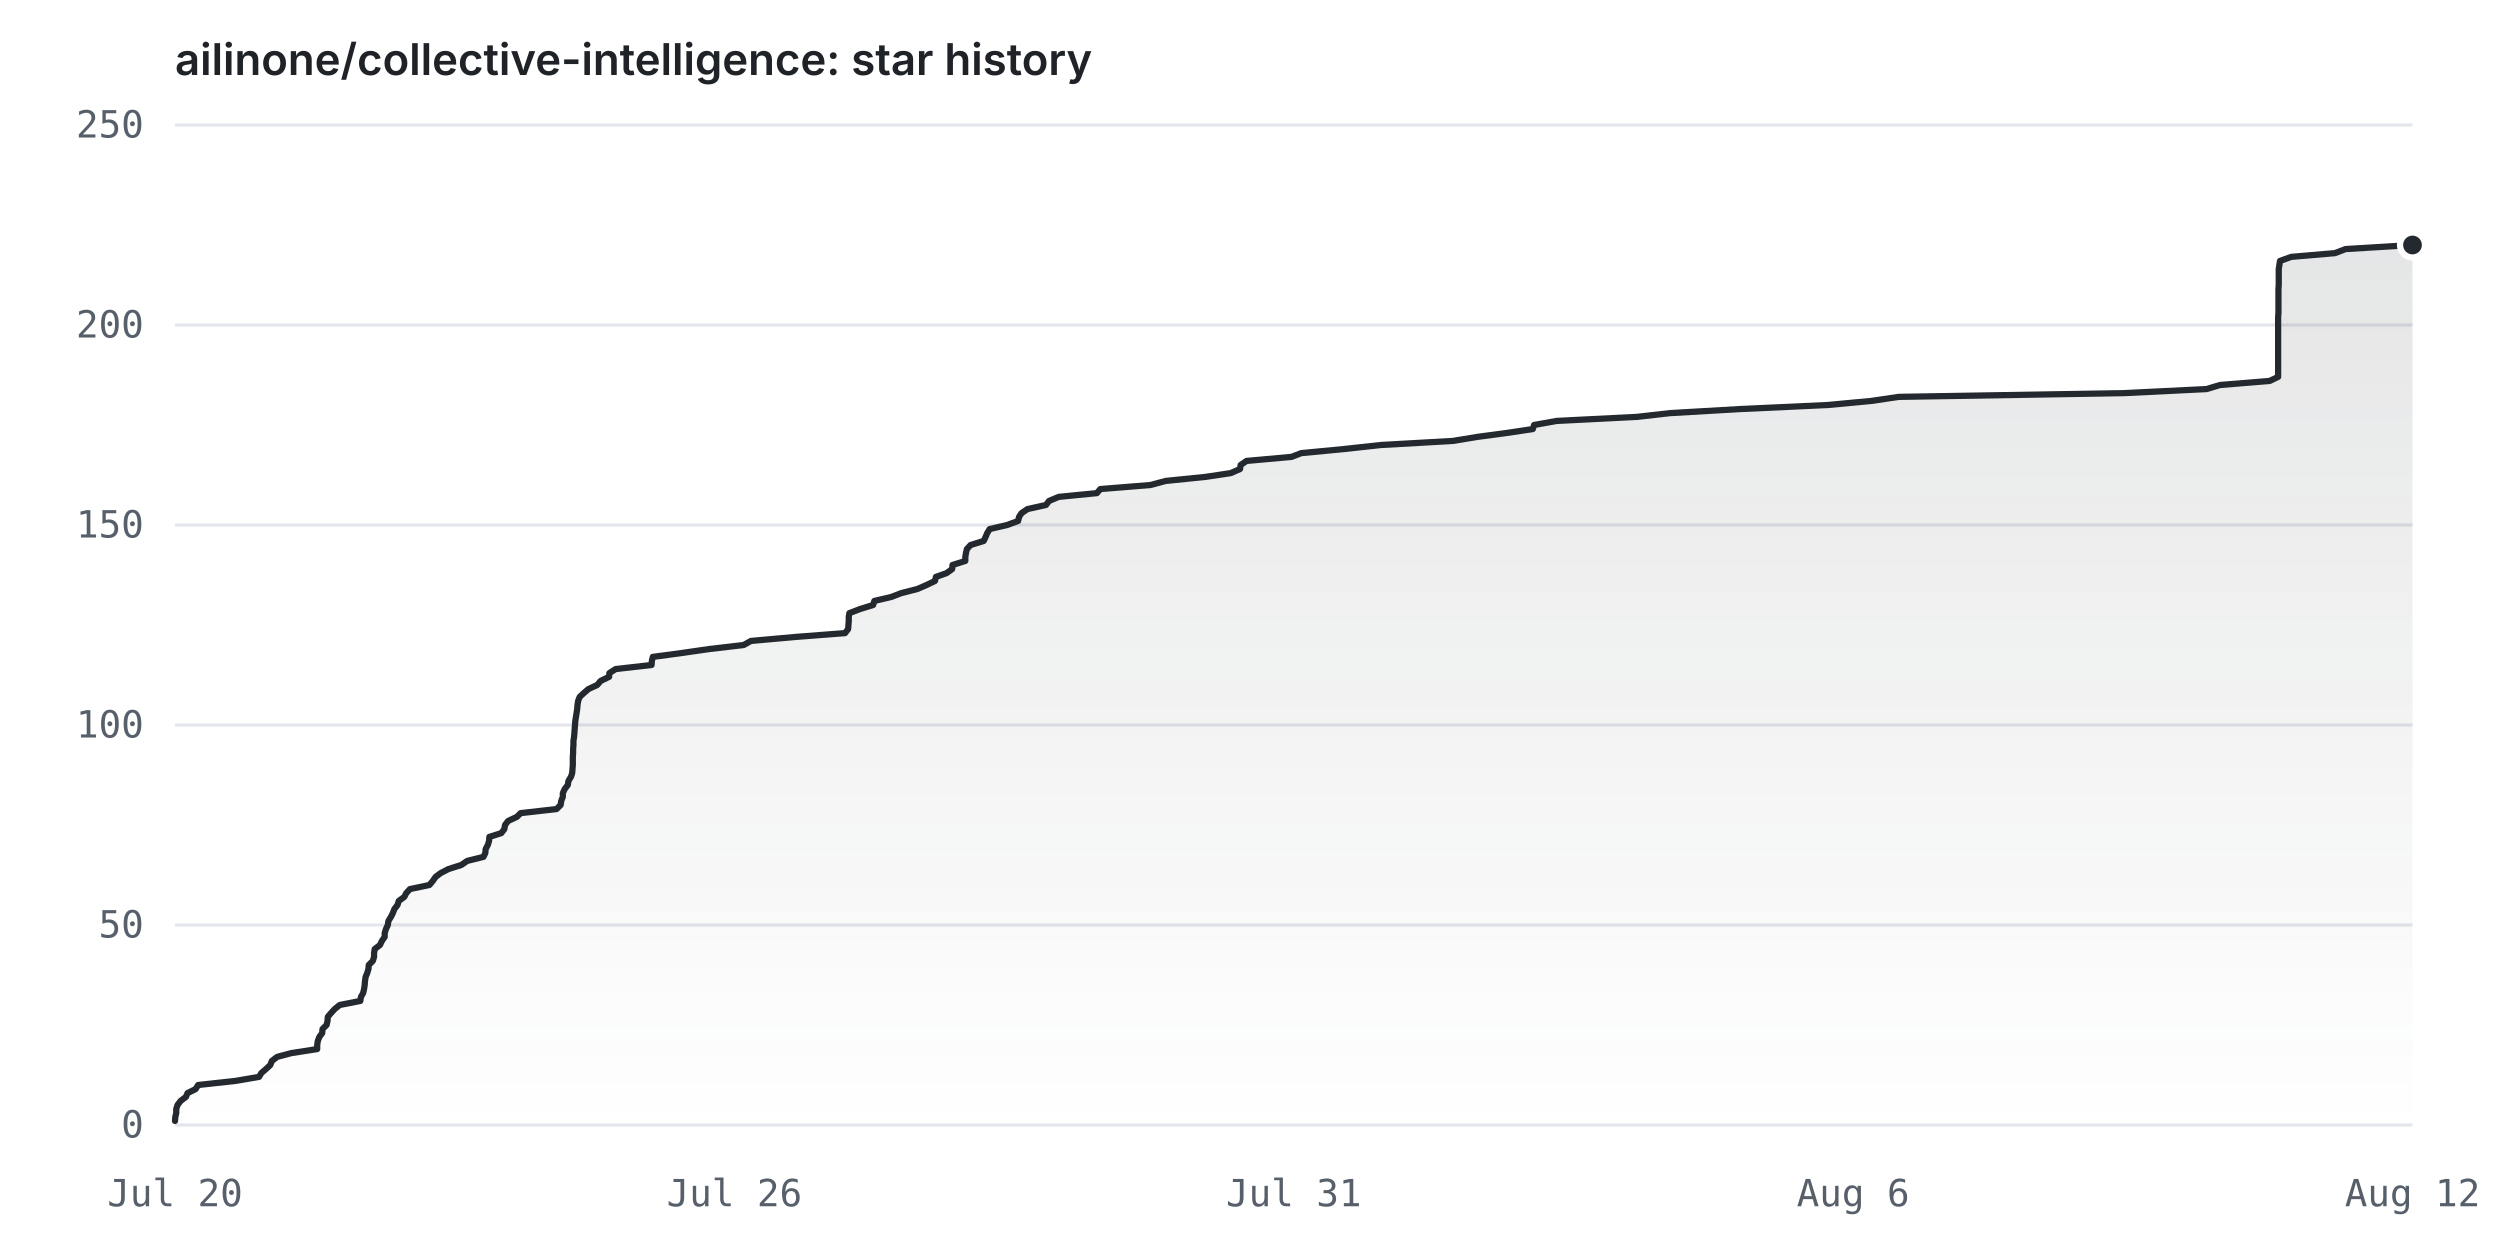
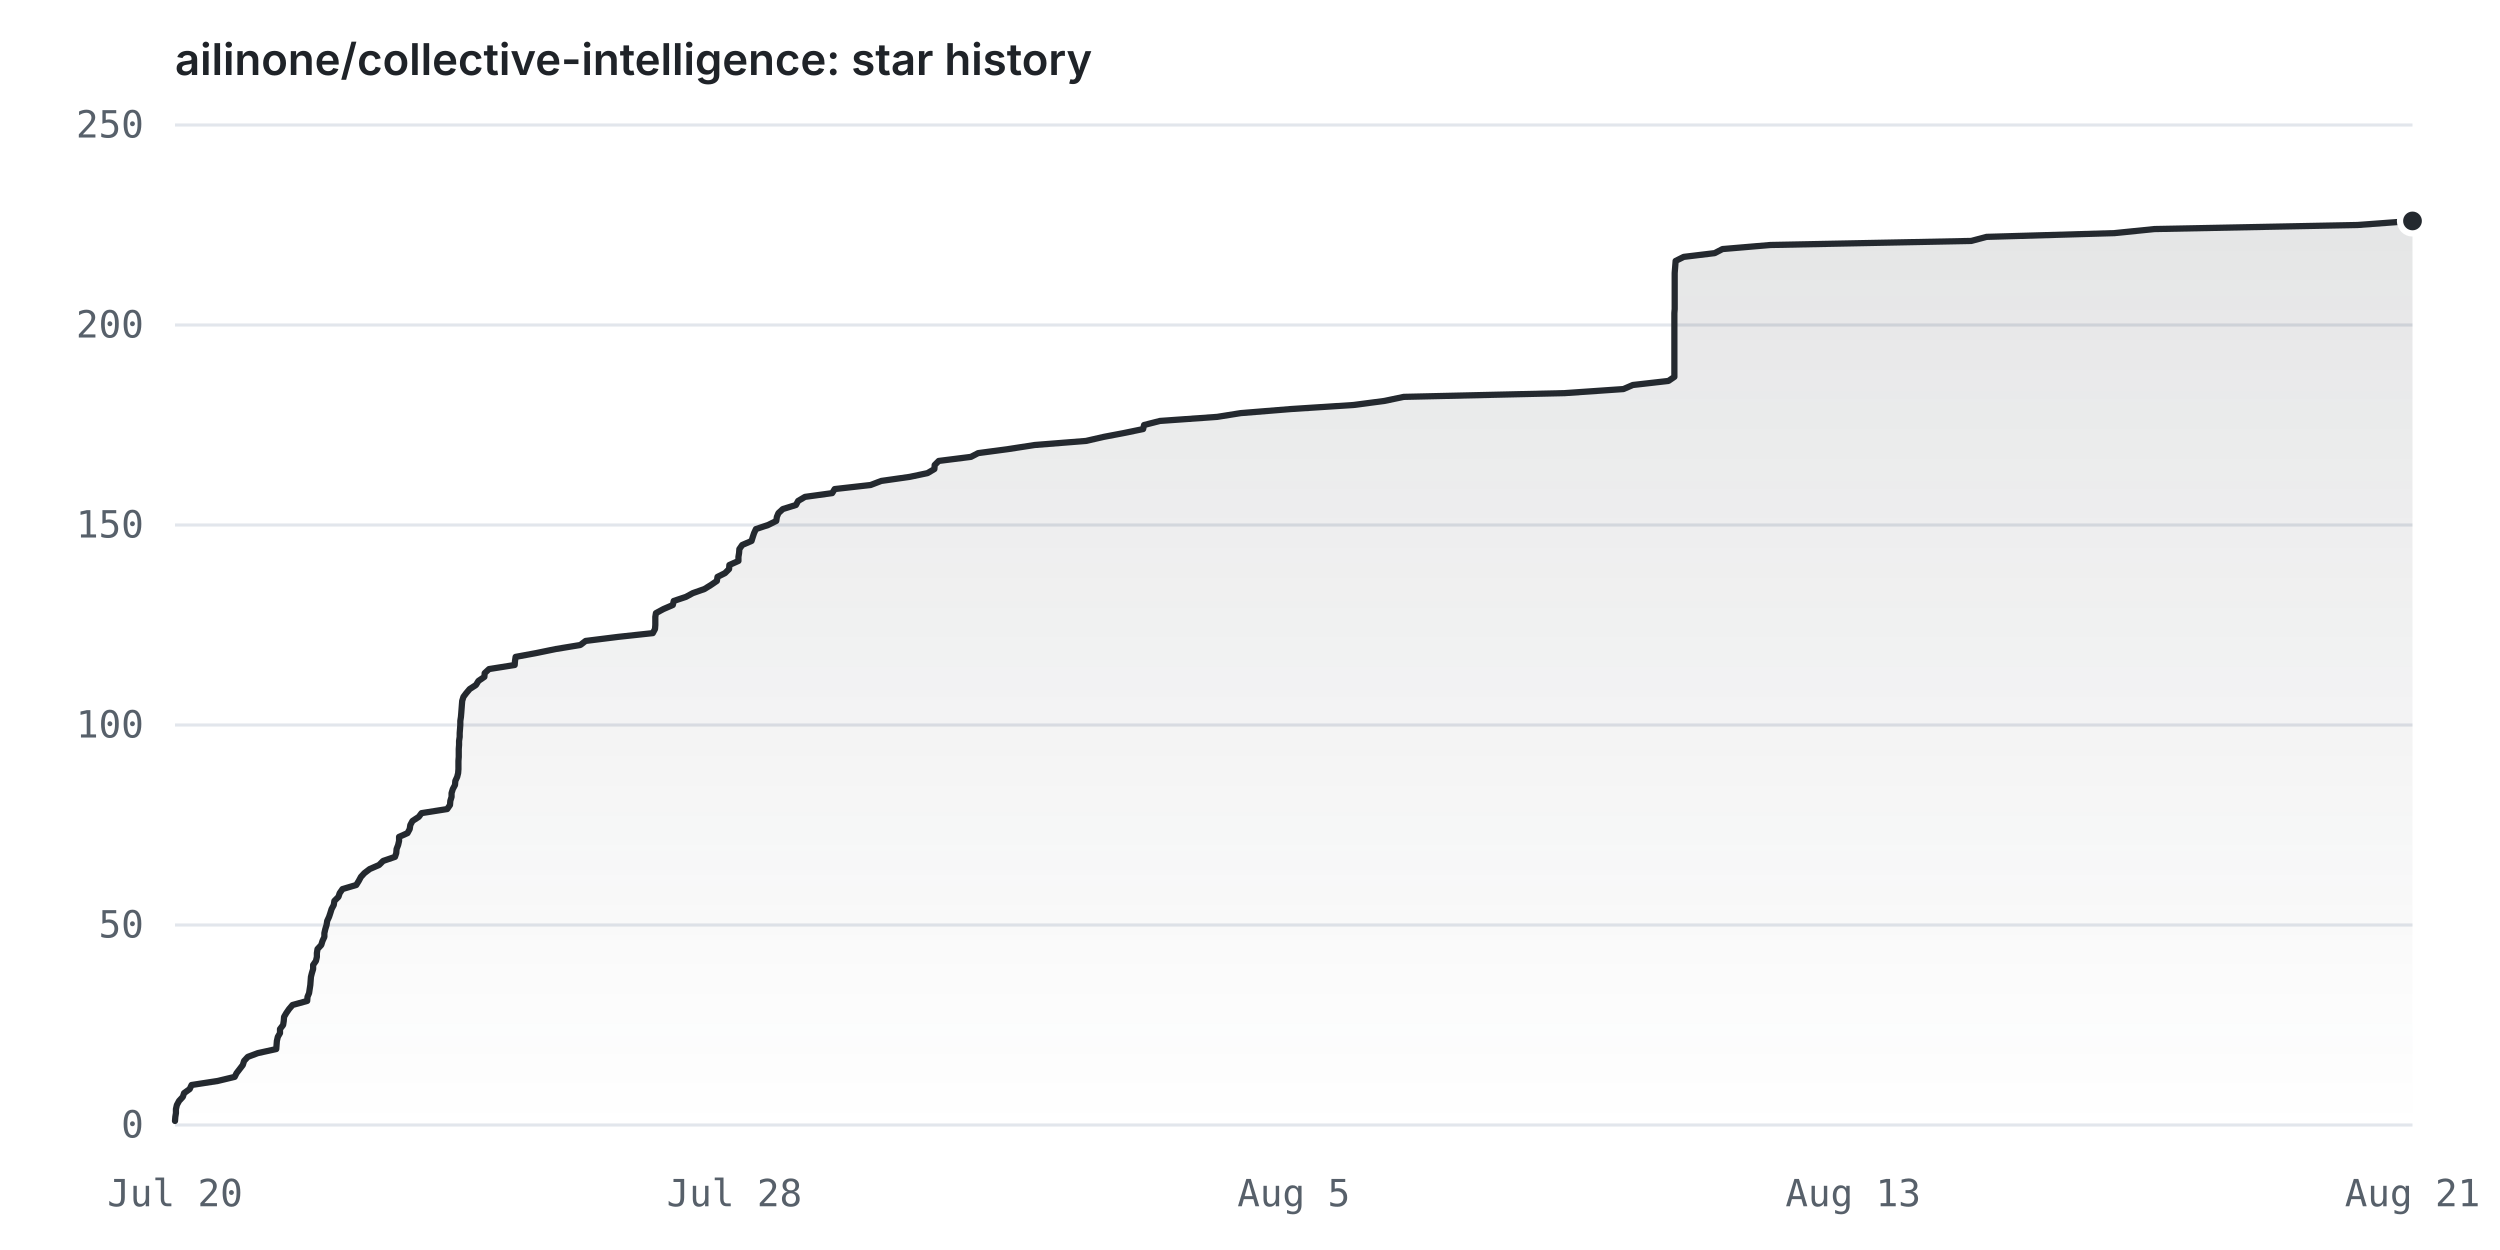
<svg xmlns="http://www.w3.org/2000/svg" viewBox="0 0 800 400" width="800" height="400" role="img" aria-label="Cumulative GitHub stars over time for ailinone/collective-intelligence">
  <rect x="0" y="0" width="800" height="400" fill="#ffffff" />
  <text x="56" y="24" font-size="14" font-weight="600" fill="#1f2328" font-family="-apple-system, Segoe UI, sans-serif">ailinone/collective-intelligence: star history</text>
  <g>
    <line x1="56" y1="360.0" x2="772" y2="360.0" stroke="#e2e6ec" stroke-width="1" />
    <line x1="56" y1="296.0" x2="772" y2="296.0" stroke="#e2e6ec" stroke-width="1" />
    <line x1="56" y1="232.0" x2="772" y2="232.0" stroke="#e2e6ec" stroke-width="1" />
    <line x1="56" y1="168.0" x2="772" y2="168.0" stroke="#e2e6ec" stroke-width="1" />
    <line x1="56" y1="104.0" x2="772" y2="104.0" stroke="#e2e6ec" stroke-width="1" />
    <line x1="56" y1="40.0" x2="772" y2="40.0" stroke="#e2e6ec" stroke-width="1" />
    <text x="46" y="364.0" text-anchor="end" font-size="12" fill="#57606a" font-family="ui-monospace, Consolas, monospace">0</text>
    <text x="46" y="300.0" text-anchor="end" font-size="12" fill="#57606a" font-family="ui-monospace, Consolas, monospace">50</text>
    <text x="46" y="236.0" text-anchor="end" font-size="12" fill="#57606a" font-family="ui-monospace, Consolas, monospace">100</text>
    <text x="46" y="172.0" text-anchor="end" font-size="12" fill="#57606a" font-family="ui-monospace, Consolas, monospace">150</text>
    <text x="46" y="108.0" text-anchor="end" font-size="12" fill="#57606a" font-family="ui-monospace, Consolas, monospace">200</text>
    <text x="46" y="44.0" text-anchor="end" font-size="12" fill="#57606a" font-family="ui-monospace, Consolas, monospace">250</text>
    <text x="56.0" y="386" text-anchor="middle" font-size="12" fill="#57606a" font-family="ui-monospace, Consolas, monospace">Jul 20</text>
-     <text x="235.0" y="386" text-anchor="middle" font-size="12" fill="#57606a" font-family="ui-monospace, Consolas, monospace">Jul 26</text>
-     <text x="414.0" y="386" text-anchor="middle" font-size="12" fill="#57606a" font-family="ui-monospace, Consolas, monospace">Jul 31</text>
-     <text x="593.0" y="386" text-anchor="middle" font-size="12" fill="#57606a" font-family="ui-monospace, Consolas, monospace">Aug 6</text>
-     <text x="772.0" y="386" text-anchor="middle" font-size="12" fill="#57606a" font-family="ui-monospace, Consolas, monospace">Aug 12</text>
+     <text x="235.0" y="386" text-anchor="middle" font-size="12" fill="#57606a" font-family="ui-monospace, Consolas, monospace">Jul 28</text>
+     <text x="414.0" y="386" text-anchor="middle" font-size="12" fill="#57606a" font-family="ui-monospace, Consolas, monospace">Aug 5</text>
+     <text x="593.0" y="386" text-anchor="middle" font-size="12" fill="#57606a" font-family="ui-monospace, Consolas, monospace">Aug 13</text>
+     <text x="772.0" y="386" text-anchor="middle" font-size="12" fill="#57606a" font-family="ui-monospace, Consolas, monospace">Aug 21</text>
  </g>
-   <path d="M56.0,358.7 L56.1,357.4 L56.4,356.2 L56.4,354.9 L56.8,353.6 L57.8,352.3 L59.5,351.0 L60.0,349.8 L62.6,348.5 L63.4,347.2 L75.3,345.9 L82.9,344.6 L83.6,343.4 L85.1,342.1 L86.5,340.8 L87.0,339.5 L88.7,338.2 L93.2,337.0 L101.5,335.7 L101.5,334.4 L101.7,333.1 L102.2,331.8 L103.1,330.6 L103.2,329.3 L104.5,328.0 L104.8,326.7 L104.9,325.4 L105.9,324.2 L107.1,322.9 L108.7,321.6 L115.3,320.3 L115.5,319.0 L116.2,317.8 L116.5,316.5 L116.7,315.2 L116.8,313.9 L117.0,312.6 L117.5,311.4 L117.9,310.1 L118.0,308.8 L119.3,307.5 L119.7,306.2 L119.7,305.0 L119.9,303.7 L121.6,302.4 L122.2,301.1 L123.1,299.8 L123.1,298.6 L123.5,297.3 L124.1,296.0 L124.3,294.7 L125.1,293.4 L125.7,292.2 L126.2,290.9 L127.2,289.6 L127.6,288.3 L129.4,287.0 L130.0,285.8 L131.2,284.5 L137.4,283.2 L138.5,281.9 L139.4,280.6 L141.0,279.4 L143.5,278.1 L147.6,276.8 L149.5,275.5 L154.7,274.2 L155.3,273.0 L155.4,271.7 L156.1,270.4 L156.5,269.1 L156.6,267.8 L160.4,266.6 L161.4,265.3 L161.6,264.0 L162.6,262.7 L165.4,261.4 L166.6,260.2 L178.1,258.9 L179.4,257.6 L179.6,256.3 L180.1,255.0 L180.1,253.8 L180.7,252.5 L181.7,251.2 L181.9,249.9 L182.7,248.6 L183.1,247.4 L183.2,246.1 L183.3,244.8 L183.3,243.5 L183.3,242.2 L183.4,241.0 L183.4,239.7 L183.5,238.4 L183.5,237.1 L183.7,235.8 L183.8,234.6 L183.9,233.3 L184.0,232.0 L184.1,230.7 L184.3,229.4 L184.5,228.2 L184.7,226.9 L184.8,225.6 L185.0,224.3 L185.5,223.0 L186.8,221.8 L188.3,220.5 L191.1,219.2 L192.2,217.9 L194.9,216.6 L195.0,215.4 L197.0,214.1 L208.5,212.8 L208.6,211.5 L208.9,210.2 L217.9,209.0 L226.9,207.7 L238.0,206.4 L240.3,205.1 L254.8,203.8 L270.4,202.6 L271.4,201.3 L271.5,200.0 L271.6,198.7 L271.6,197.4 L271.8,196.2 L275.2,194.9 L279.4,193.6 L279.8,192.3 L285.3,191.0 L288.4,189.8 L293.5,188.5 L296.5,187.2 L299.2,185.9 L299.5,184.6 L302.9,183.4 L304.7,182.1 L304.8,180.8 L308.9,179.5 L308.9,178.2 L309.1,177.0 L309.4,175.7 L310.6,174.4 L314.8,173.1 L315.4,171.8 L315.9,170.6 L316.7,169.3 L322.3,168.0 L325.8,166.7 L326.1,165.4 L326.9,164.2 L328.8,162.9 L334.7,161.6 L335.7,160.3 L338.8,159.0 L351.0,157.8 L352.1,156.5 L368.2,155.2 L373.0,153.9 L385.8,152.6 L393.8,151.4 L396.8,150.1 L397.0,148.8 L398.9,147.5 L413.3,146.2 L416.4,145.0 L430.0,143.7 L441.9,142.4 L464.9,141.1 L472.8,139.8 L481.8,138.6 L490.5,137.3 L490.9,136.0 L498.1,134.7 L523.8,133.4 L534.4,132.2 L556.8,130.9 L584.9,129.6 L598.8,128.3 L607.6,127.0 L679.7,125.8 L706.1,124.5 L710.4,123.2 L726.3,121.9 L729.0,120.6 L729.0,119.4 L729.0,118.1 L729.0,116.8 L729.0,115.5 L729.0,114.2 L729.0,113.0 L729.0,111.7 L729.0,110.4 L729.0,109.1 L729.0,107.8 L729.0,106.6 L729.0,105.3 L729.0,104.0 L729.0,102.7 L729.0,101.4 L729.1,100.2 L729.1,98.9 L729.1,97.6 L729.1,96.3 L729.1,95.0 L729.1,93.8 L729.1,92.5 L729.2,91.2 L729.2,89.9 L729.2,88.6 L729.2,87.4 L729.2,86.1 L729.4,84.8 L729.6,83.5 L733.2,82.2 L747.2,81.0 L750.6,79.7 L772.0,78.4 L772.0,360.0 L56.0,360.0 Z" fill="url(#fill-light)" stroke="none" />
-   <path d="M56.0,358.7 L56.1,357.4 L56.4,356.2 L56.4,354.9 L56.8,353.6 L57.8,352.3 L59.5,351.0 L60.0,349.8 L62.6,348.5 L63.4,347.2 L75.3,345.9 L82.9,344.6 L83.6,343.4 L85.1,342.1 L86.5,340.8 L87.0,339.5 L88.7,338.2 L93.2,337.0 L101.5,335.7 L101.5,334.4 L101.7,333.1 L102.2,331.8 L103.1,330.6 L103.2,329.3 L104.5,328.0 L104.8,326.7 L104.9,325.4 L105.9,324.2 L107.1,322.9 L108.7,321.6 L115.3,320.3 L115.5,319.0 L116.2,317.8 L116.5,316.5 L116.7,315.2 L116.8,313.9 L117.0,312.6 L117.5,311.4 L117.9,310.1 L118.0,308.8 L119.3,307.5 L119.7,306.2 L119.7,305.0 L119.9,303.7 L121.6,302.4 L122.2,301.1 L123.1,299.8 L123.1,298.6 L123.5,297.3 L124.1,296.0 L124.3,294.7 L125.1,293.4 L125.7,292.2 L126.2,290.9 L127.2,289.6 L127.6,288.3 L129.4,287.0 L130.0,285.8 L131.2,284.5 L137.4,283.2 L138.5,281.9 L139.4,280.6 L141.0,279.4 L143.5,278.1 L147.6,276.8 L149.5,275.5 L154.7,274.2 L155.3,273.0 L155.4,271.7 L156.1,270.4 L156.5,269.1 L156.6,267.8 L160.4,266.6 L161.4,265.3 L161.6,264.0 L162.6,262.7 L165.4,261.4 L166.6,260.2 L178.1,258.9 L179.4,257.6 L179.6,256.3 L180.1,255.0 L180.1,253.8 L180.7,252.5 L181.7,251.2 L181.9,249.9 L182.7,248.6 L183.1,247.4 L183.2,246.1 L183.3,244.8 L183.3,243.5 L183.3,242.2 L183.4,241.0 L183.4,239.7 L183.5,238.4 L183.5,237.1 L183.7,235.8 L183.8,234.6 L183.9,233.3 L184.0,232.0 L184.1,230.7 L184.3,229.4 L184.5,228.2 L184.7,226.9 L184.8,225.6 L185.0,224.3 L185.5,223.0 L186.8,221.8 L188.3,220.5 L191.1,219.2 L192.2,217.9 L194.9,216.6 L195.0,215.4 L197.0,214.1 L208.5,212.8 L208.6,211.5 L208.9,210.2 L217.9,209.0 L226.9,207.7 L238.0,206.4 L240.3,205.1 L254.8,203.8 L270.4,202.6 L271.4,201.3 L271.5,200.0 L271.6,198.7 L271.6,197.4 L271.8,196.2 L275.2,194.9 L279.4,193.6 L279.8,192.3 L285.3,191.0 L288.4,189.8 L293.5,188.5 L296.5,187.2 L299.2,185.9 L299.5,184.6 L302.9,183.4 L304.7,182.1 L304.8,180.8 L308.9,179.5 L308.9,178.2 L309.1,177.0 L309.4,175.7 L310.6,174.4 L314.8,173.1 L315.4,171.8 L315.9,170.6 L316.7,169.3 L322.3,168.0 L325.8,166.7 L326.1,165.4 L326.9,164.2 L328.8,162.9 L334.7,161.6 L335.7,160.3 L338.8,159.0 L351.0,157.8 L352.1,156.5 L368.2,155.2 L373.0,153.9 L385.8,152.6 L393.8,151.4 L396.8,150.1 L397.0,148.8 L398.9,147.5 L413.3,146.2 L416.4,145.0 L430.0,143.7 L441.9,142.4 L464.9,141.1 L472.8,139.8 L481.8,138.6 L490.5,137.3 L490.9,136.0 L498.1,134.7 L523.8,133.4 L534.4,132.2 L556.8,130.9 L584.9,129.6 L598.8,128.3 L607.6,127.0 L679.7,125.8 L706.1,124.5 L710.4,123.2 L726.3,121.9 L729.0,120.6 L729.0,119.4 L729.0,118.1 L729.0,116.8 L729.0,115.5 L729.0,114.2 L729.0,113.0 L729.0,111.7 L729.0,110.4 L729.0,109.1 L729.0,107.8 L729.0,106.6 L729.0,105.3 L729.0,104.0 L729.0,102.7 L729.0,101.4 L729.1,100.2 L729.1,98.9 L729.1,97.6 L729.1,96.3 L729.1,95.0 L729.1,93.8 L729.1,92.5 L729.2,91.2 L729.2,89.9 L729.2,88.6 L729.2,87.4 L729.2,86.1 L729.4,84.8 L729.6,83.5 L733.2,82.2 L747.2,81.0 L750.6,79.7 L772.0,78.4" fill="none" stroke="#24292f" stroke-width="2" stroke-linejoin="round" stroke-linecap="round" />
-   <circle cx="772.0" cy="78.4" r="4" fill="#24292f" stroke="#ffffff" stroke-width="2" />
+   <path d="M56.0,358.7 L56.1,357.4 L56.3,356.2 L56.3,354.9 L56.6,353.6 L57.3,352.3 L58.5,351.0 L58.9,349.8 L60.7,348.5 L61.3,347.2 L69.7,345.9 L75.1,344.6 L75.7,343.4 L76.7,342.1 L77.7,340.8 L78.1,339.5 L79.3,338.2 L82.5,337.0 L88.4,335.7 L88.5,334.4 L88.6,333.1 L88.9,331.8 L89.6,330.6 L89.6,329.3 L90.6,328.0 L90.8,326.7 L90.9,325.4 L91.6,324.2 L92.5,322.9 L93.6,321.6 L98.3,320.3 L98.4,319.0 L98.9,317.8 L99.1,316.5 L99.3,315.2 L99.4,313.9 L99.5,312.6 L99.8,311.4 L100.2,310.1 L100.2,308.8 L101.1,307.5 L101.4,306.2 L101.4,305.0 L101.6,303.7 L102.8,302.4 L103.2,301.1 L103.8,299.8 L103.8,298.6 L104.1,297.3 L104.5,296.0 L104.7,294.7 L105.3,293.4 L105.7,292.2 L106.1,290.9 L106.8,289.6 L107.0,288.3 L108.3,287.0 L108.7,285.8 L109.6,284.5 L114.0,283.2 L114.8,281.9 L115.5,280.6 L116.6,279.4 L118.3,278.1 L121.3,276.8 L122.6,275.5 L126.4,274.2 L126.8,273.0 L126.9,271.7 L127.4,270.4 L127.7,269.1 L127.7,267.8 L130.4,266.6 L131.1,265.3 L131.3,264.0 L132.0,262.7 L134.0,261.4 L134.9,260.2 L143.1,258.9 L144.0,257.6 L144.1,256.3 L144.5,255.0 L144.5,253.8 L144.9,252.5 L145.6,251.2 L145.7,249.9 L146.3,248.6 L146.6,247.4 L146.7,246.1 L146.7,244.8 L146.7,243.5 L146.8,242.2 L146.8,241.0 L146.8,239.7 L146.9,238.4 L146.9,237.1 L147.1,235.8 L147.1,234.6 L147.2,233.3 L147.3,232.0 L147.3,230.7 L147.5,229.4 L147.6,228.2 L147.7,226.9 L147.8,225.6 L147.9,224.3 L148.3,223.0 L149.2,221.8 L150.3,220.5 L152.3,219.2 L153.1,217.9 L155.0,216.6 L155.1,215.4 L156.5,214.1 L164.7,212.8 L164.8,211.5 L165.0,210.2 L171.5,209.0 L177.8,207.7 L185.7,206.4 L187.4,205.1 L197.8,203.8 L208.9,202.6 L209.6,201.3 L209.7,200.0 L209.7,198.7 L209.7,197.4 L209.9,196.2 L212.3,194.9 L215.3,193.6 L215.6,192.3 L219.5,191.0 L221.7,189.8 L225.4,188.5 L227.5,187.2 L229.4,185.9 L229.6,184.6 L232.0,183.4 L233.3,182.1 L233.4,180.8 L236.3,179.5 L236.3,178.2 L236.5,177.0 L236.6,175.7 L237.5,174.4 L240.5,173.1 L240.9,171.8 L241.3,170.6 L241.9,169.3 L245.8,168.0 L248.4,166.7 L248.6,165.4 L249.1,164.2 L250.5,162.9 L254.7,161.6 L255.4,160.3 L257.6,159.0 L266.3,157.8 L267.1,156.5 L278.6,155.2 L282.0,153.9 L291.1,152.6 L296.8,151.4 L299.0,150.1 L299.1,148.8 L300.4,147.5 L310.7,146.2 L313.0,145.0 L322.7,143.7 L331.1,142.4 L347.5,141.1 L353.2,139.8 L359.5,138.6 L365.8,137.3 L366.1,136.0 L371.2,134.7 L389.5,133.4 L397.0,132.2 L413.0,130.9 L433.1,129.6 L443.0,128.3 L449.2,127.0 L500.7,125.8 L519.5,124.5 L522.5,123.2 L533.9,121.9 L535.8,120.6 L535.8,119.4 L535.8,118.1 L535.8,116.8 L535.8,115.5 L535.8,114.2 L535.8,113.0 L535.8,111.7 L535.8,110.4 L535.8,109.1 L535.8,107.8 L535.8,106.6 L535.8,105.3 L535.8,104.0 L535.8,102.7 L535.8,101.4 L535.8,100.2 L535.9,98.9 L535.9,97.6 L535.9,96.3 L535.9,95.0 L535.9,93.8 L535.9,92.5 L535.9,91.2 L535.9,89.9 L535.9,88.6 L535.9,87.4 L536.0,86.1 L536.1,84.8 L536.2,83.5 L538.8,82.2 L548.7,81.0 L551.2,79.7 L566.5,78.4 L630.8,77.1 L635.7,75.8 L676.6,74.6 L689.4,73.3 L754.4,72.0 L772.0,70.7 L772.0,360.0 L56.0,360.0 Z" fill="url(#fill-light)" stroke="none" />
+   <path d="M56.0,358.7 L56.1,357.4 L56.3,356.2 L56.3,354.9 L56.6,353.6 L57.3,352.3 L58.5,351.0 L58.9,349.8 L60.7,348.5 L61.3,347.2 L69.7,345.9 L75.1,344.6 L75.7,343.4 L76.7,342.1 L77.7,340.8 L78.1,339.5 L79.3,338.2 L82.5,337.0 L88.4,335.7 L88.5,334.4 L88.6,333.1 L88.9,331.8 L89.6,330.6 L89.6,329.3 L90.6,328.0 L90.8,326.7 L90.9,325.4 L91.6,324.2 L92.5,322.9 L93.6,321.6 L98.3,320.3 L98.4,319.0 L98.9,317.8 L99.1,316.5 L99.3,315.2 L99.4,313.9 L99.5,312.6 L99.8,311.4 L100.2,310.1 L100.2,308.8 L101.1,307.5 L101.4,306.2 L101.4,305.0 L101.6,303.7 L102.8,302.4 L103.2,301.1 L103.8,299.8 L103.8,298.6 L104.1,297.3 L104.5,296.0 L104.7,294.7 L105.3,293.4 L105.7,292.2 L106.1,290.9 L106.8,289.6 L107.0,288.3 L108.3,287.0 L108.7,285.8 L109.6,284.5 L114.0,283.2 L114.8,281.9 L115.5,280.6 L116.6,279.4 L118.3,278.1 L121.3,276.8 L122.6,275.5 L126.4,274.2 L126.8,273.0 L126.9,271.7 L127.4,270.4 L127.7,269.1 L127.7,267.8 L130.4,266.6 L131.1,265.3 L131.3,264.0 L132.0,262.7 L134.0,261.4 L134.9,260.2 L143.1,258.9 L144.0,257.6 L144.1,256.3 L144.5,255.0 L144.5,253.8 L144.9,252.5 L145.6,251.2 L145.7,249.9 L146.3,248.6 L146.6,247.4 L146.7,246.1 L146.7,244.8 L146.7,243.5 L146.8,242.2 L146.8,241.0 L146.8,239.7 L146.9,238.4 L146.9,237.1 L147.1,235.8 L147.1,234.6 L147.2,233.3 L147.3,232.0 L147.3,230.7 L147.5,229.4 L147.6,228.2 L147.7,226.9 L147.8,225.6 L147.9,224.3 L148.3,223.0 L149.2,221.8 L150.3,220.5 L152.3,219.2 L153.1,217.9 L155.0,216.6 L155.1,215.4 L156.5,214.1 L164.7,212.8 L164.8,211.5 L165.0,210.2 L171.5,209.0 L177.8,207.7 L185.7,206.4 L187.4,205.1 L197.8,203.8 L208.9,202.6 L209.6,201.3 L209.7,200.0 L209.7,198.7 L209.7,197.4 L209.9,196.2 L212.3,194.9 L215.3,193.6 L215.6,192.3 L219.5,191.0 L221.7,189.8 L225.4,188.5 L227.5,187.2 L229.4,185.9 L229.6,184.6 L232.0,183.4 L233.3,182.1 L233.4,180.8 L236.3,179.5 L236.3,178.2 L236.5,177.0 L236.6,175.7 L237.5,174.4 L240.5,173.1 L240.9,171.8 L241.3,170.6 L241.9,169.3 L245.8,168.0 L248.4,166.7 L248.6,165.4 L249.1,164.2 L250.5,162.9 L254.7,161.6 L255.4,160.3 L257.6,159.0 L266.3,157.8 L267.1,156.5 L278.6,155.2 L282.0,153.9 L291.1,152.6 L296.8,151.4 L299.0,150.1 L299.1,148.8 L300.4,147.5 L310.7,146.2 L313.0,145.0 L322.7,143.7 L331.1,142.4 L347.5,141.1 L353.2,139.8 L359.5,138.6 L365.8,137.3 L366.1,136.0 L371.2,134.7 L389.5,133.4 L397.0,132.2 L413.0,130.9 L433.1,129.6 L443.0,128.3 L449.2,127.0 L500.7,125.8 L519.5,124.5 L522.5,123.2 L533.9,121.9 L535.8,120.6 L535.8,119.4 L535.8,118.1 L535.8,116.8 L535.8,115.5 L535.8,114.2 L535.8,113.0 L535.8,111.7 L535.8,110.4 L535.8,109.1 L535.8,107.8 L535.8,106.6 L535.8,105.3 L535.8,104.0 L535.8,102.7 L535.8,101.4 L535.8,100.2 L535.9,98.9 L535.9,97.6 L535.9,96.3 L535.9,95.0 L535.9,93.8 L535.9,92.5 L535.9,91.2 L535.9,89.9 L535.9,88.6 L535.9,87.4 L536.0,86.1 L536.1,84.8 L536.2,83.5 L538.8,82.2 L548.7,81.0 L551.2,79.7 L566.5,78.4 L630.8,77.1 L635.7,75.8 L676.6,74.6 L689.4,73.3 L754.4,72.0 L772.0,70.7" fill="none" stroke="#24292f" stroke-width="2" stroke-linejoin="round" stroke-linecap="round" />
+   <circle cx="772.0" cy="70.7" r="4" fill="#24292f" stroke="#ffffff" stroke-width="2" />
  <defs>
    <linearGradient id="fill-light" x1="0" y1="0" x2="0" y2="1">
      <stop offset="0%" stop-color="rgba(36, 41, 47, 0.12)" />
      <stop offset="100%" stop-color="rgba(36, 41, 47, 0.0)" />
    </linearGradient>
  </defs>
</svg>
